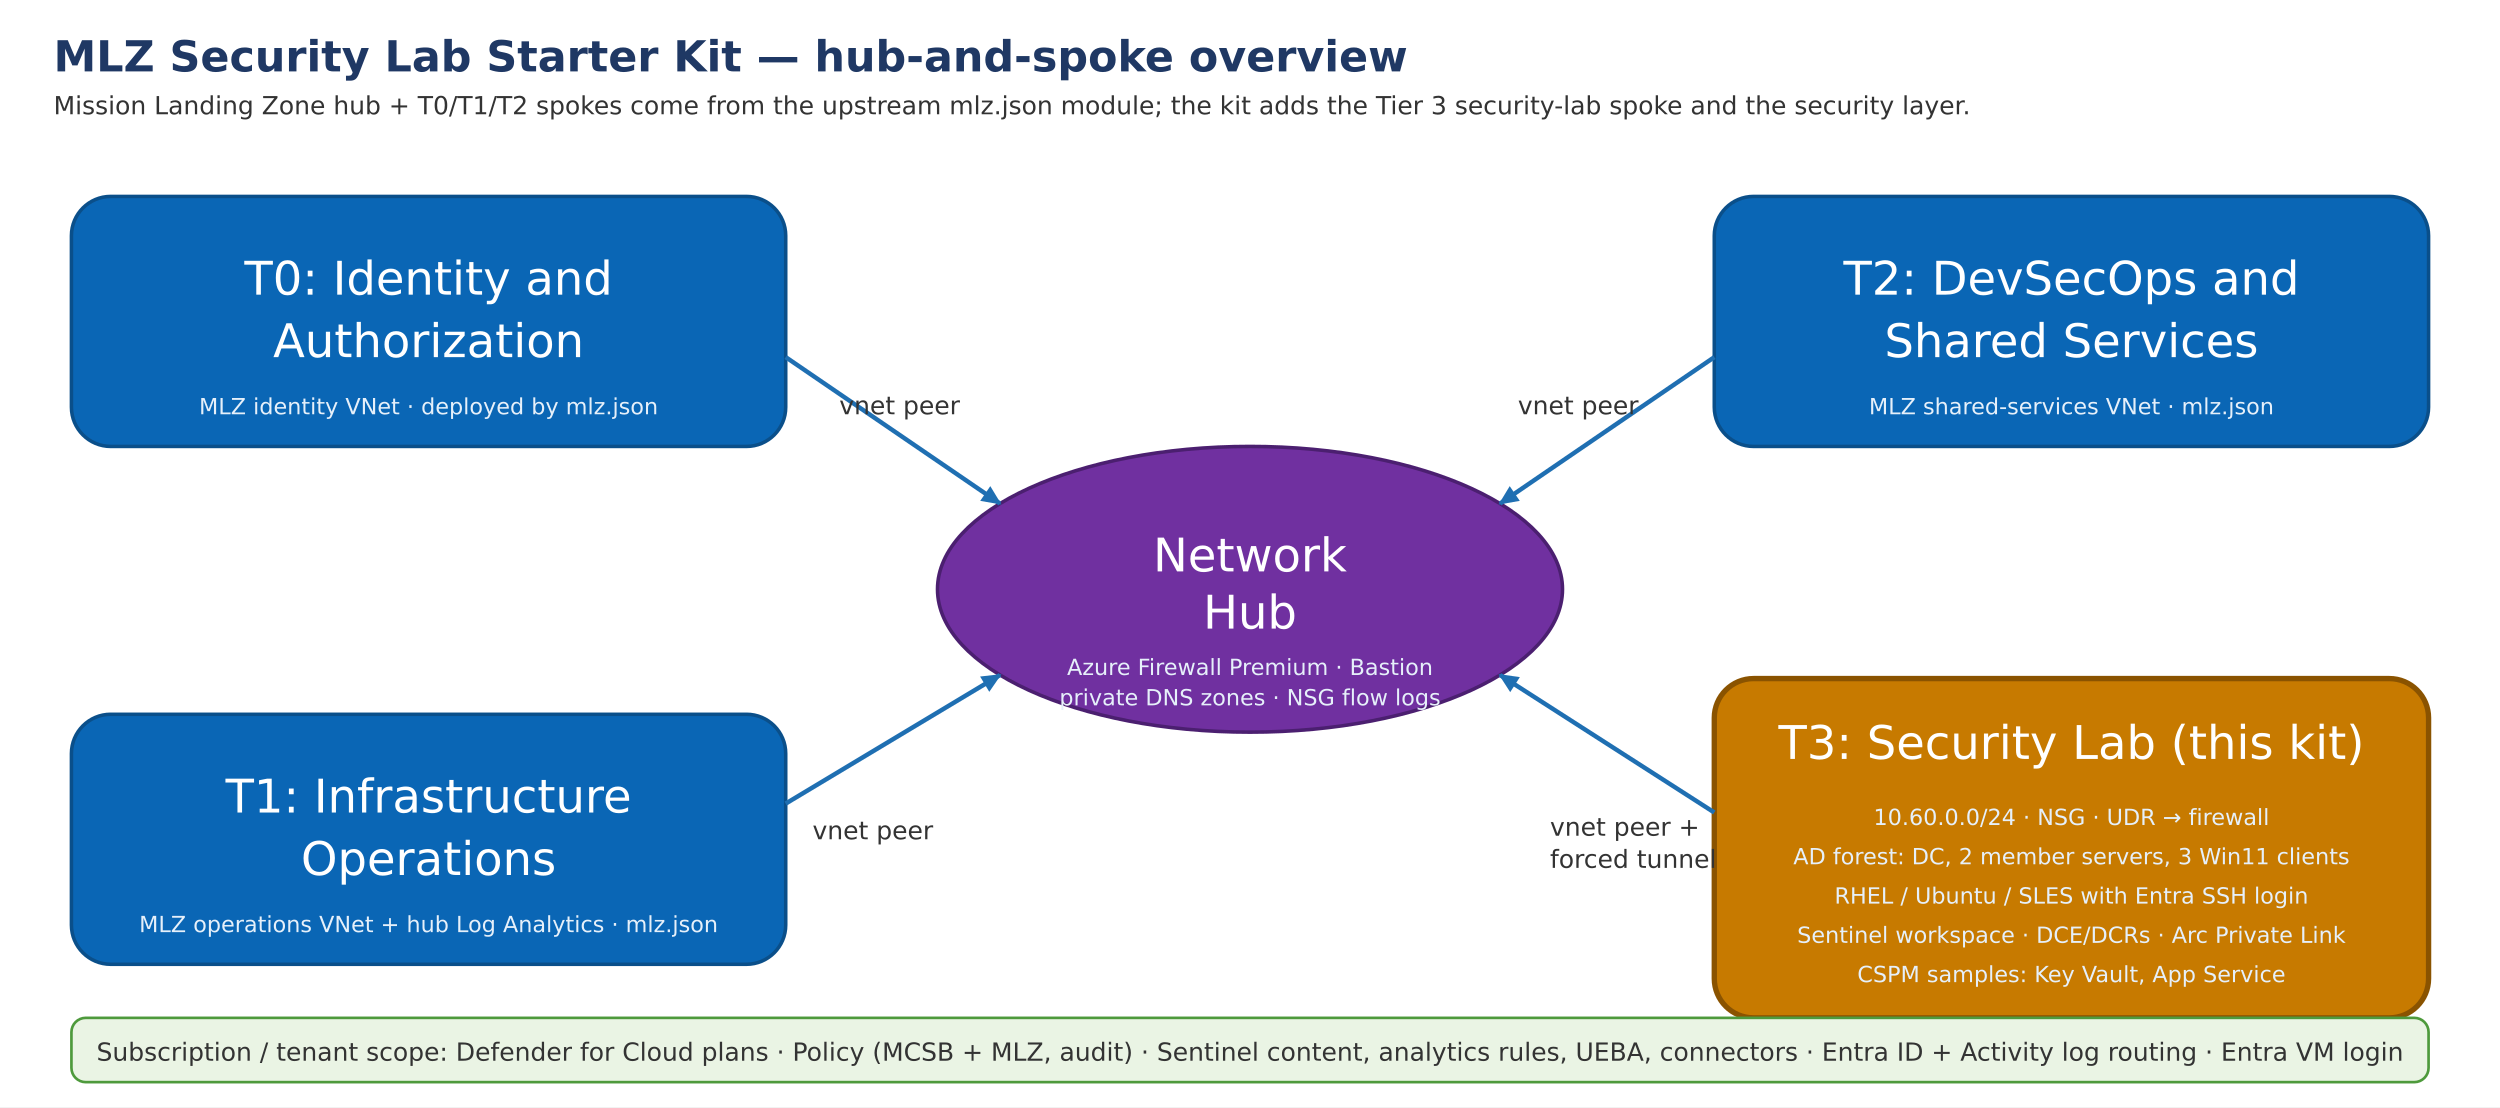
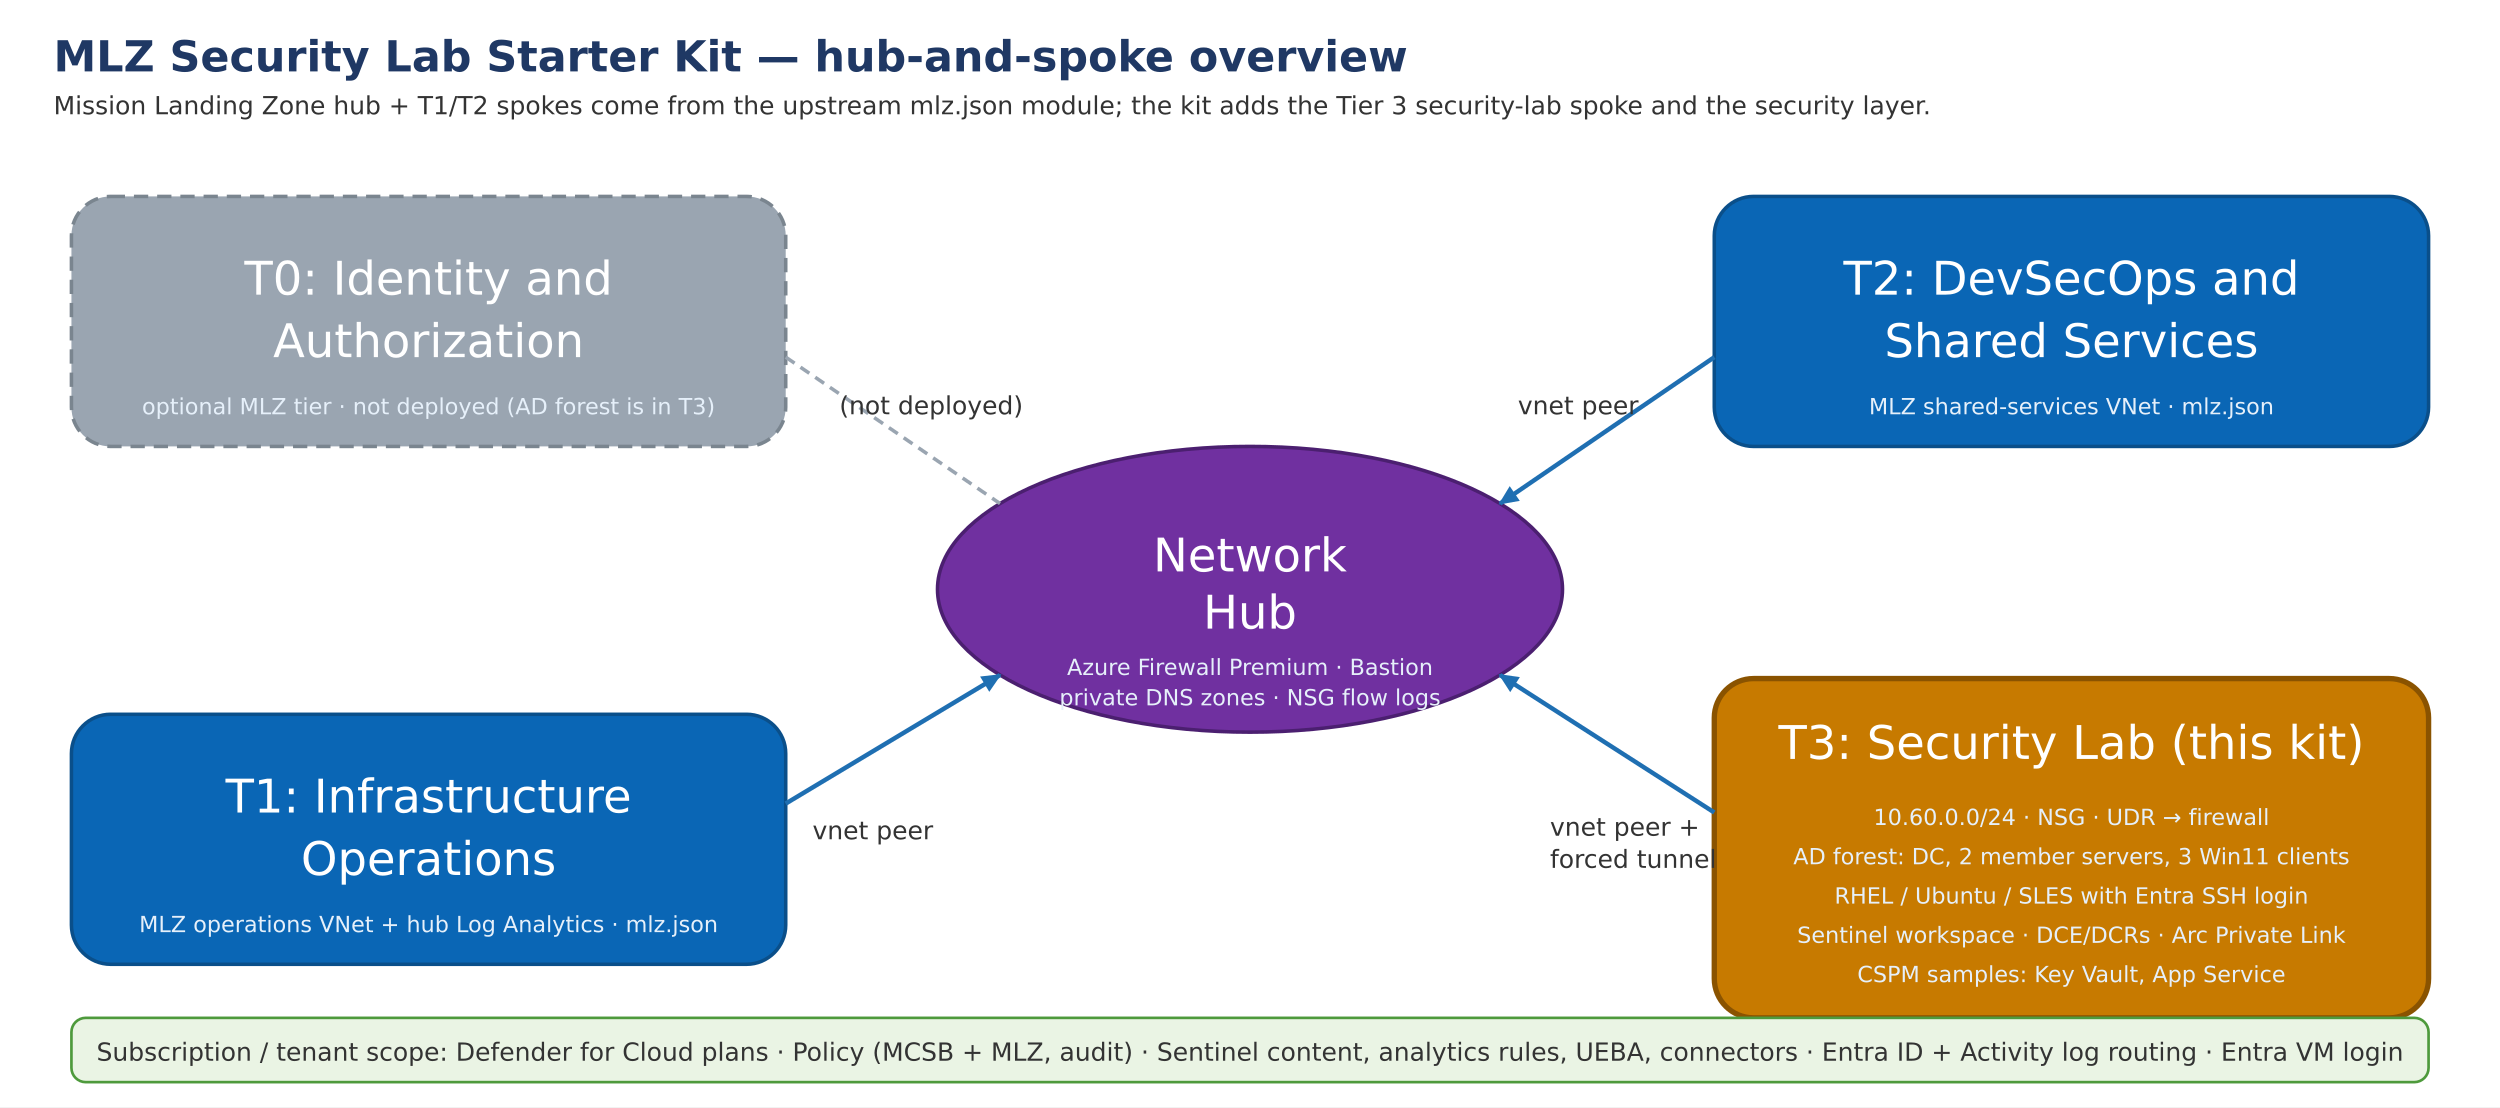
<svg xmlns="http://www.w3.org/2000/svg" width="1400" height="620" viewBox="0 0 1400 620" font-family="DejaVu Sans, Segoe UI, Arial, sans-serif">
  <defs>
    <marker id="a" markerWidth="12" markerHeight="12" refX="10" refY="6" orient="auto" markerUnits="userSpaceOnUse">
      <path d="M0,1 L11,6 L0,11 z" fill="#1F6FB2" />
    </marker>
    <style>
      .t{fill:#FFFFFF;font-size:26px;text-anchor:middle}
      .s{fill:#E6F0FA;font-size:12.5px;text-anchor:middle}
      .n{fill:#333;font-size:14px}
      .h{fill:#1F3864;font-size:24px;font-weight:bold}
    </style>
  </defs>
  <rect width="1400" height="620" fill="#FFFFFF" />
  <text x="30" y="40" class="h">MLZ Security Lab Starter Kit — hub-and-spoke overview</text>
-   <text x="30" y="64" class="n">Mission Landing Zone hub + T0/T1/T2 spokes come from the upstream mlz.json module; the kit adds the Tier 3 security-lab spoke and the security layer.</text>
-   <rect x="40" y="110" width="400" height="140" rx="22" fill="#0A66B5" stroke="#0A4F8A" stroke-width="2" />
+   <text x="30" y="64" class="n">Mission Landing Zone hub + T1/T2 spokes come from the upstream mlz.json module; the kit adds the Tier 3 security-lab spoke and the security layer.</text>
+   <rect x="40" y="110" width="400" height="140" rx="22" fill="#9AA5B1" stroke="#7A858F" stroke-width="2" stroke-dasharray="8,5" />
  <text x="240" y="165" class="t">T0: Identity and</text>
  <text x="240" y="200" class="t">Authorization</text>
-   <text x="240" y="232" class="s">MLZ identity VNet · deployed by mlz.json</text>
+   <text x="240" y="232" class="s">optional MLZ tier · not deployed (AD forest is in T3)</text>
  <rect x="40" y="400" width="400" height="140" rx="22" fill="#0A66B5" stroke="#0A4F8A" stroke-width="2" />
  <text x="240" y="455" class="t">T1: Infrastructure</text>
  <text x="240" y="490" class="t">Operations</text>
  <text x="240" y="522" class="s">MLZ operations VNet + hub Log Analytics · mlz.json</text>
  <rect x="960" y="110" width="400" height="140" rx="22" fill="#0A66B5" stroke="#0A4F8A" stroke-width="2" />
  <text x="1160" y="165" class="t">T2: DevSecOps and</text>
  <text x="1160" y="200" class="t">Shared Services</text>
  <text x="1160" y="232" class="s">MLZ shared-services VNet · mlz.json</text>
  <rect x="960" y="380" width="400" height="190" rx="22" fill="#C77A00" stroke="#8A5300" stroke-width="3" />
  <text x="1160" y="425" class="t">T3: Security Lab (this kit)</text>
  <text x="1160" y="462" class="s">10.60.0.0/24 · NSG · UDR → firewall</text>
  <text x="1160" y="484" class="s">AD forest: DC, 2 member servers, 3 Win11 clients</text>
  <text x="1160" y="506" class="s">RHEL / Ubuntu / SLES with Entra SSH login</text>
  <text x="1160" y="528" class="s">Sentinel workspace · DCE/DCRs · Arc Private Link</text>
  <text x="1160" y="550" class="s">CSPM samples: Key Vault, App Service</text>
  <ellipse cx="700" cy="330" rx="175" ry="80" fill="#7030A0" stroke="#4B1F70" stroke-width="2" />
  <text x="700" y="320" class="t">Network</text>
  <text x="700" y="352" class="t">Hub</text>
  <text x="700" y="378" class="s">Azure Firewall Premium · Bastion</text>
  <text x="700" y="395" class="s">private DNS zones · NSG flow logs</text>
-   <line x1="440" y1="200" x2="560" y2="282" stroke="#1F6FB2" stroke-width="2.5" marker-end="url(#a)" />
+   <line x1="440" y1="200" x2="560" y2="282" stroke="#9AA5B1" stroke-width="2" stroke-dasharray="6,4" />
  <line x1="440" y1="450" x2="560" y2="378" stroke="#1F6FB2" stroke-width="2.5" marker-end="url(#a)" />
  <line x1="960" y1="200" x2="840" y2="282" stroke="#1F6FB2" stroke-width="2.5" marker-end="url(#a)" />
  <line x1="960" y1="455" x2="840" y2="378" stroke="#1F6FB2" stroke-width="2.5" marker-end="url(#a)" />
-   <text x="470" y="232" class="n" fill="#1F6FB2">vnet peer</text>
+   <text x="470" y="232" class="n" fill="#9AA5B1">(not deployed)</text>
  <text x="455" y="470" class="n" fill="#1F6FB2">vnet peer</text>
  <text x="850" y="232" class="n" fill="#1F6FB2">vnet peer</text>
  <text x="868" y="468" class="n" fill="#1F6FB2">vnet peer +</text>
  <text x="868" y="486" class="n" fill="#1F6FB2">forced tunnel</text>
  <rect x="40" y="570" width="1320" height="36" rx="8" fill="#EAF4E4" stroke="#4E9A3C" stroke-width="1.5" />
  <text x="700" y="594" class="n" text-anchor="middle">Subscription / tenant scope: Defender for Cloud plans · Policy (MCSB + MLZ, audit) · Sentinel content, analytics rules, UEBA, connectors · Entra ID + Activity log routing · Entra VM login</text>
</svg>
